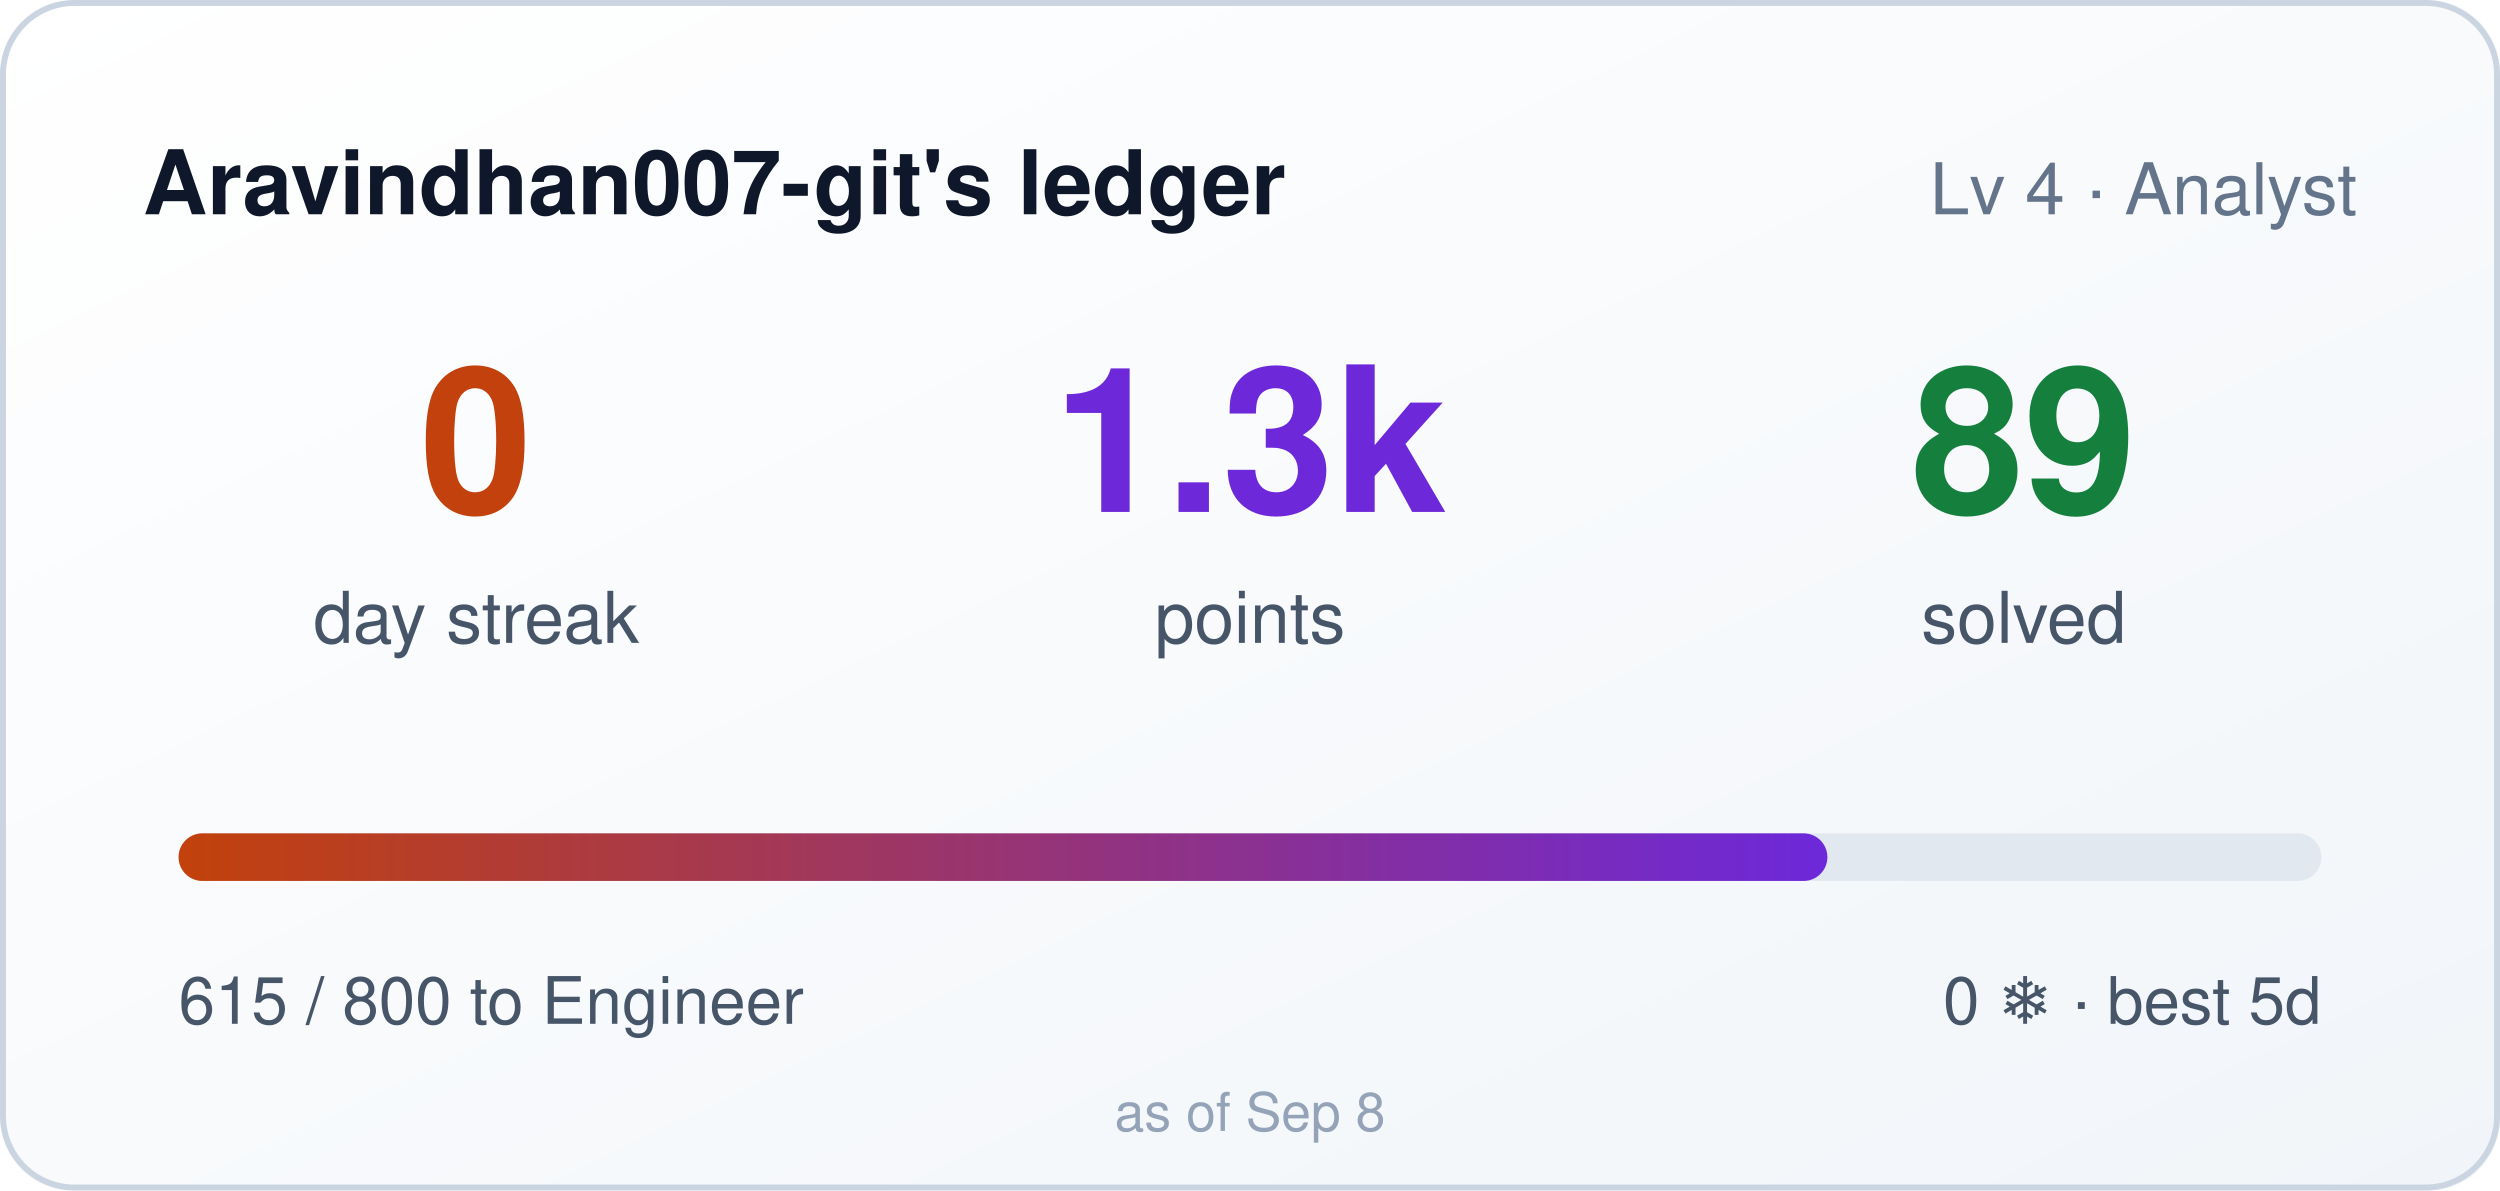
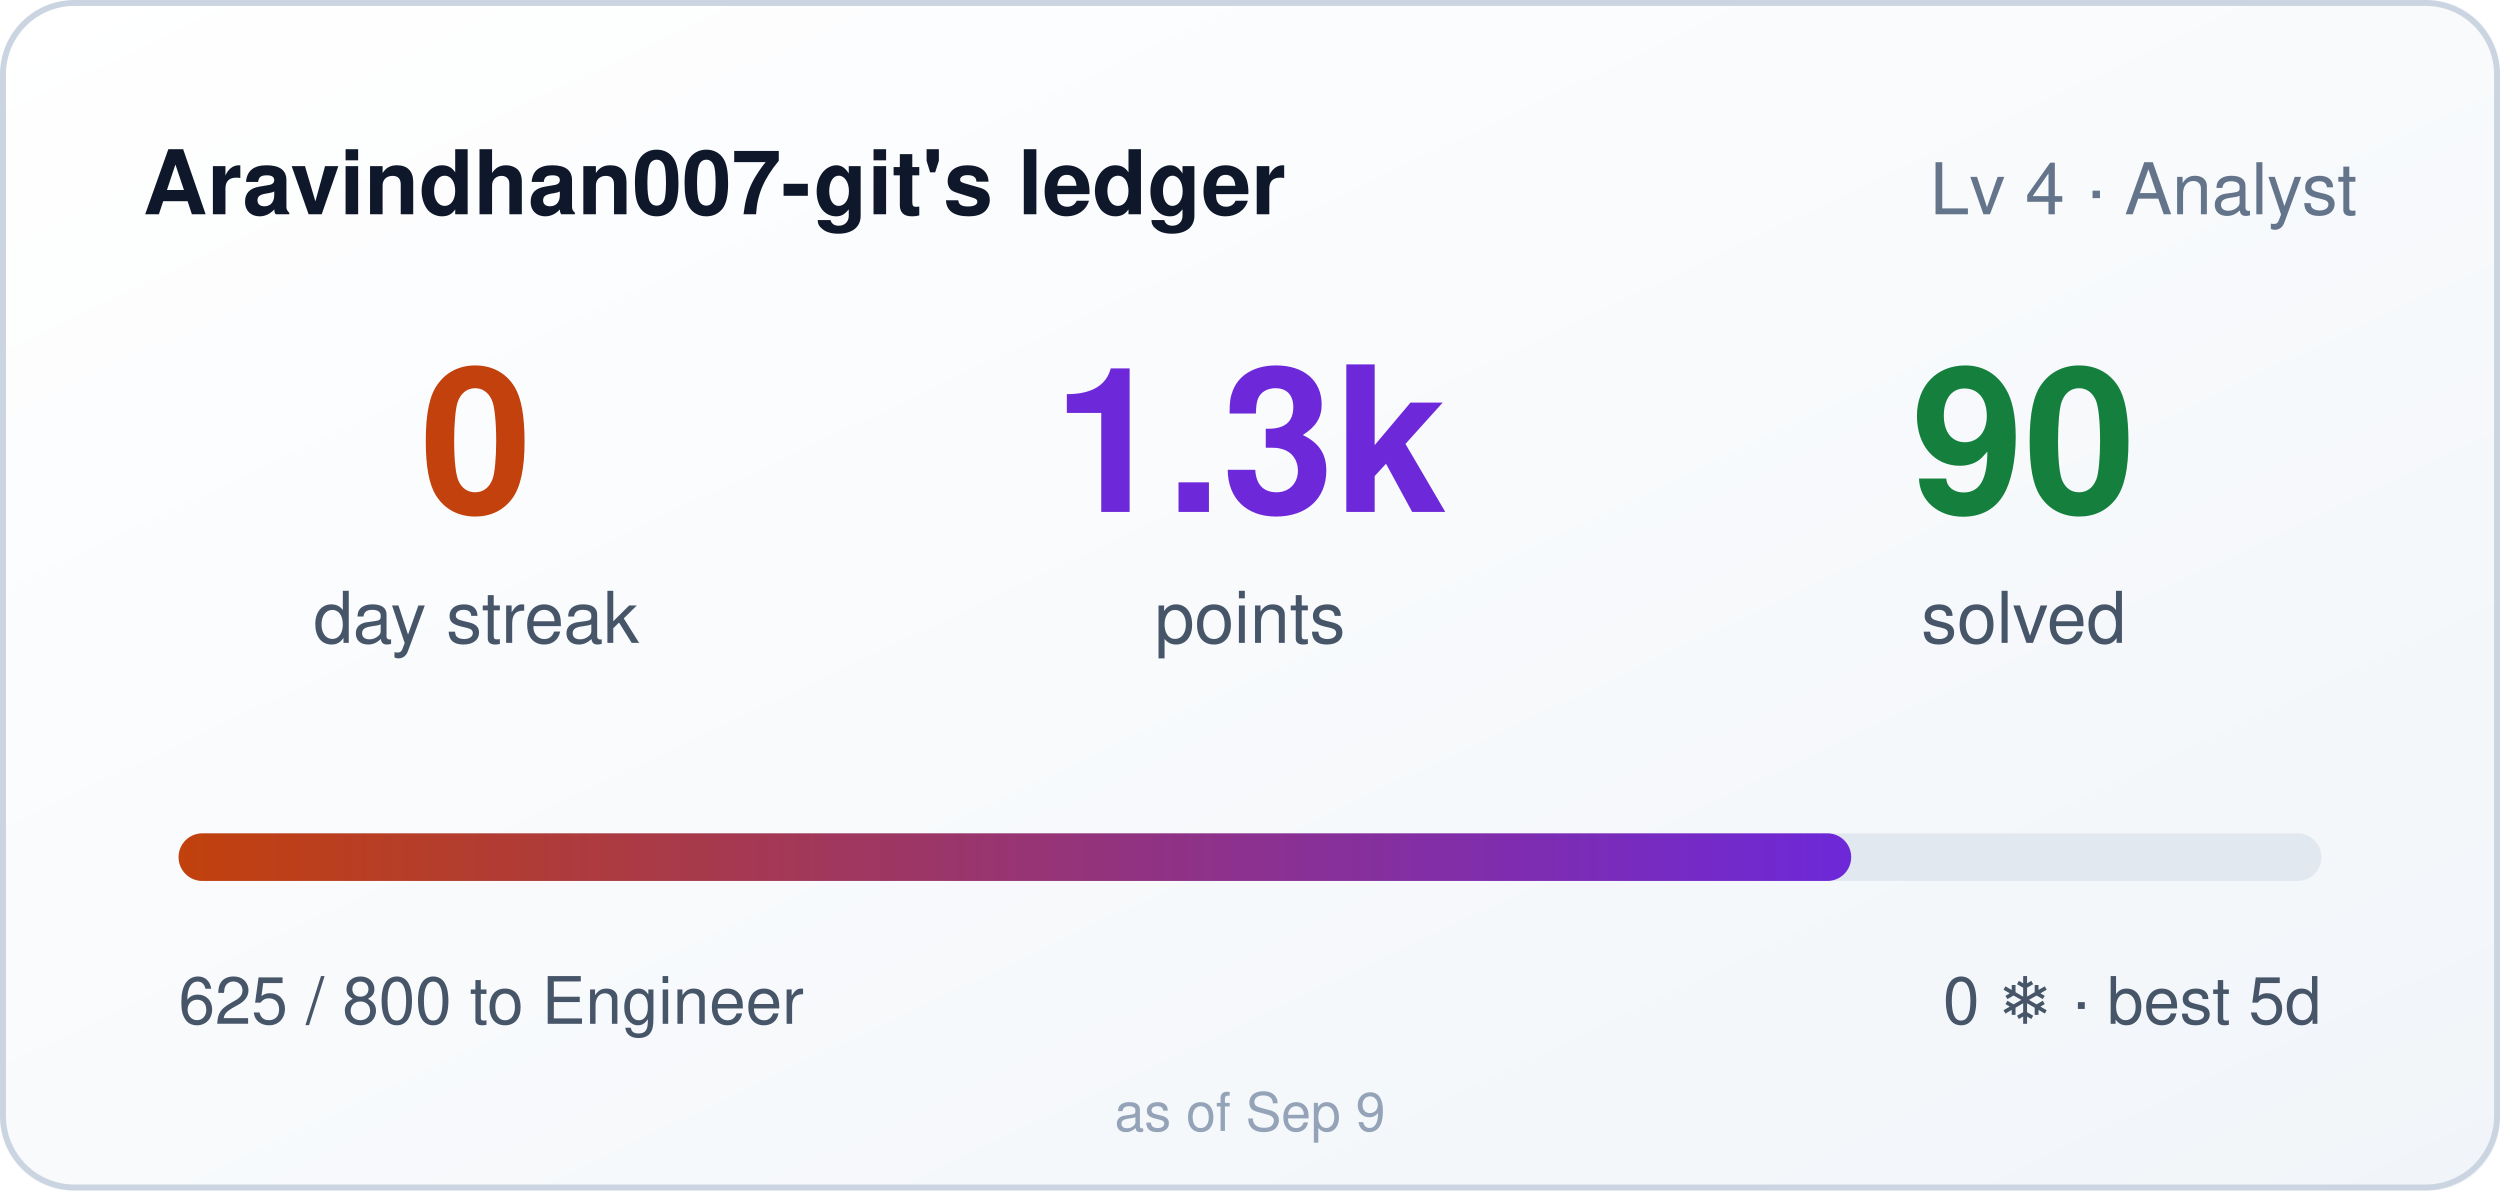
- <svg xmlns="http://www.w3.org/2000/svg" width="420" height="200" role="img" aria-label="Aravindhan007-git's ledger: 0 day streak, 1315 points">
+ <svg xmlns="http://www.w3.org/2000/svg" width="420" height="200" role="img" aria-label="Aravindhan007-git's ledger: 0 day streak, 1325 points">
  <style>
    .bar,.n{transform-box:fill-box}
    .bar{transform-origin:left center}
    @media (prefers-reduced-motion: no-preference){
      .bar{animation:cl-grow .9s cubic-bezier(.22,1,.36,1) both}
      .n{animation:cl-rise .5s ease-out both}
      .n2{animation-delay:.08s}
      .n3{animation-delay:.16s}
    }
    @keyframes cl-grow{from{transform:scaleX(0)}to{transform:scaleX(1)}}
    @keyframes cl-rise{from{opacity:0;transform:translateY(6px)}to{opacity:1;transform:none}}
  </style>
  <defs>
    <linearGradient id="bg" x1="0" y1="0" x2="1" y2="1">
      <stop offset="0" stop-color="#ffffff" />
      <stop offset="1" stop-color="#f1f5f9" />
    </linearGradient>
    <linearGradient id="bar" x1="0" y1="0" x2="1" y2="0">
      <stop offset="0" stop-color="#c2410c" />
      <stop offset="1" stop-color="#6d28d9" />
    </linearGradient>
  </defs>
  <rect width="420" height="200" rx="12" fill="url(#bg)" />
  <rect x="0.5" y="0.5" width="419" height="199" rx="12" fill="none" stroke="#cbd5e1" />
  <text x="24" y="36" fill="#0f172a" font-size="15" font-weight="600" font-family="Segoe UI,Helvetica,Arial,sans-serif">Aravindhan007-git's ledger</text>
  <text x="396" y="36" fill="#64748b" font-size="12" text-anchor="end" font-family="Segoe UI,Helvetica,Arial,sans-serif">Lv 4 · Analyst</text>
  <g font-family="Segoe UI,Helvetica,Arial,sans-serif">
    <text class="n n1" x="80" y="86" fill="#c2410c" font-size="34" font-weight="700" text-anchor="middle">0</text>
    <text x="80" y="108" fill="#475569" font-size="12" text-anchor="middle">day streak</text>
    <text class="n n2" x="210" y="86" fill="#6d28d9" font-size="34" font-weight="700" text-anchor="middle">1.3k</text>
    <text x="210" y="108" fill="#475569" font-size="12" text-anchor="middle">points</text>
-     <text class="n n3" x="340" y="86" fill="#15803d" font-size="34" font-weight="700" text-anchor="middle">89</text>
+     <text class="n n3" x="340" y="86" fill="#15803d" font-size="34" font-weight="700" text-anchor="middle">90</text>
    <text x="340" y="108" fill="#475569" font-size="12" text-anchor="middle">solved</text>
  </g>
  <rect x="30" y="140" width="360" height="8" rx="4" fill="#e2e8f0" />
-   <rect class="bar" x="30" y="140" width="277" height="8" rx="4" fill="url(#bar)" />
-   <text x="30" y="172" fill="#475569" font-size="11" font-family="Segoe UI,Helvetica,Arial,sans-serif">615 / 800 to Engineer</text>
+   <rect class="bar" x="30" y="140" width="281" height="8" rx="4" fill="url(#bar)" />
+   <text x="30" y="172" fill="#475569" font-size="11" font-family="Segoe UI,Helvetica,Arial,sans-serif">625 / 800 to Engineer</text>
  <text x="390" y="172" fill="#475569" font-size="11" text-anchor="end" font-family="Segoe UI,Helvetica,Arial,sans-serif">0 ❄ · best 5d</text>
-   <text x="210" y="190" fill="#94a3b8" font-size="9" text-anchor="middle" font-family="Segoe UI,Helvetica,Arial,sans-serif">as of Sep 8</text>
+   <text x="210" y="190" fill="#94a3b8" font-size="9" text-anchor="middle" font-family="Segoe UI,Helvetica,Arial,sans-serif">as of Sep 9</text>
</svg>
